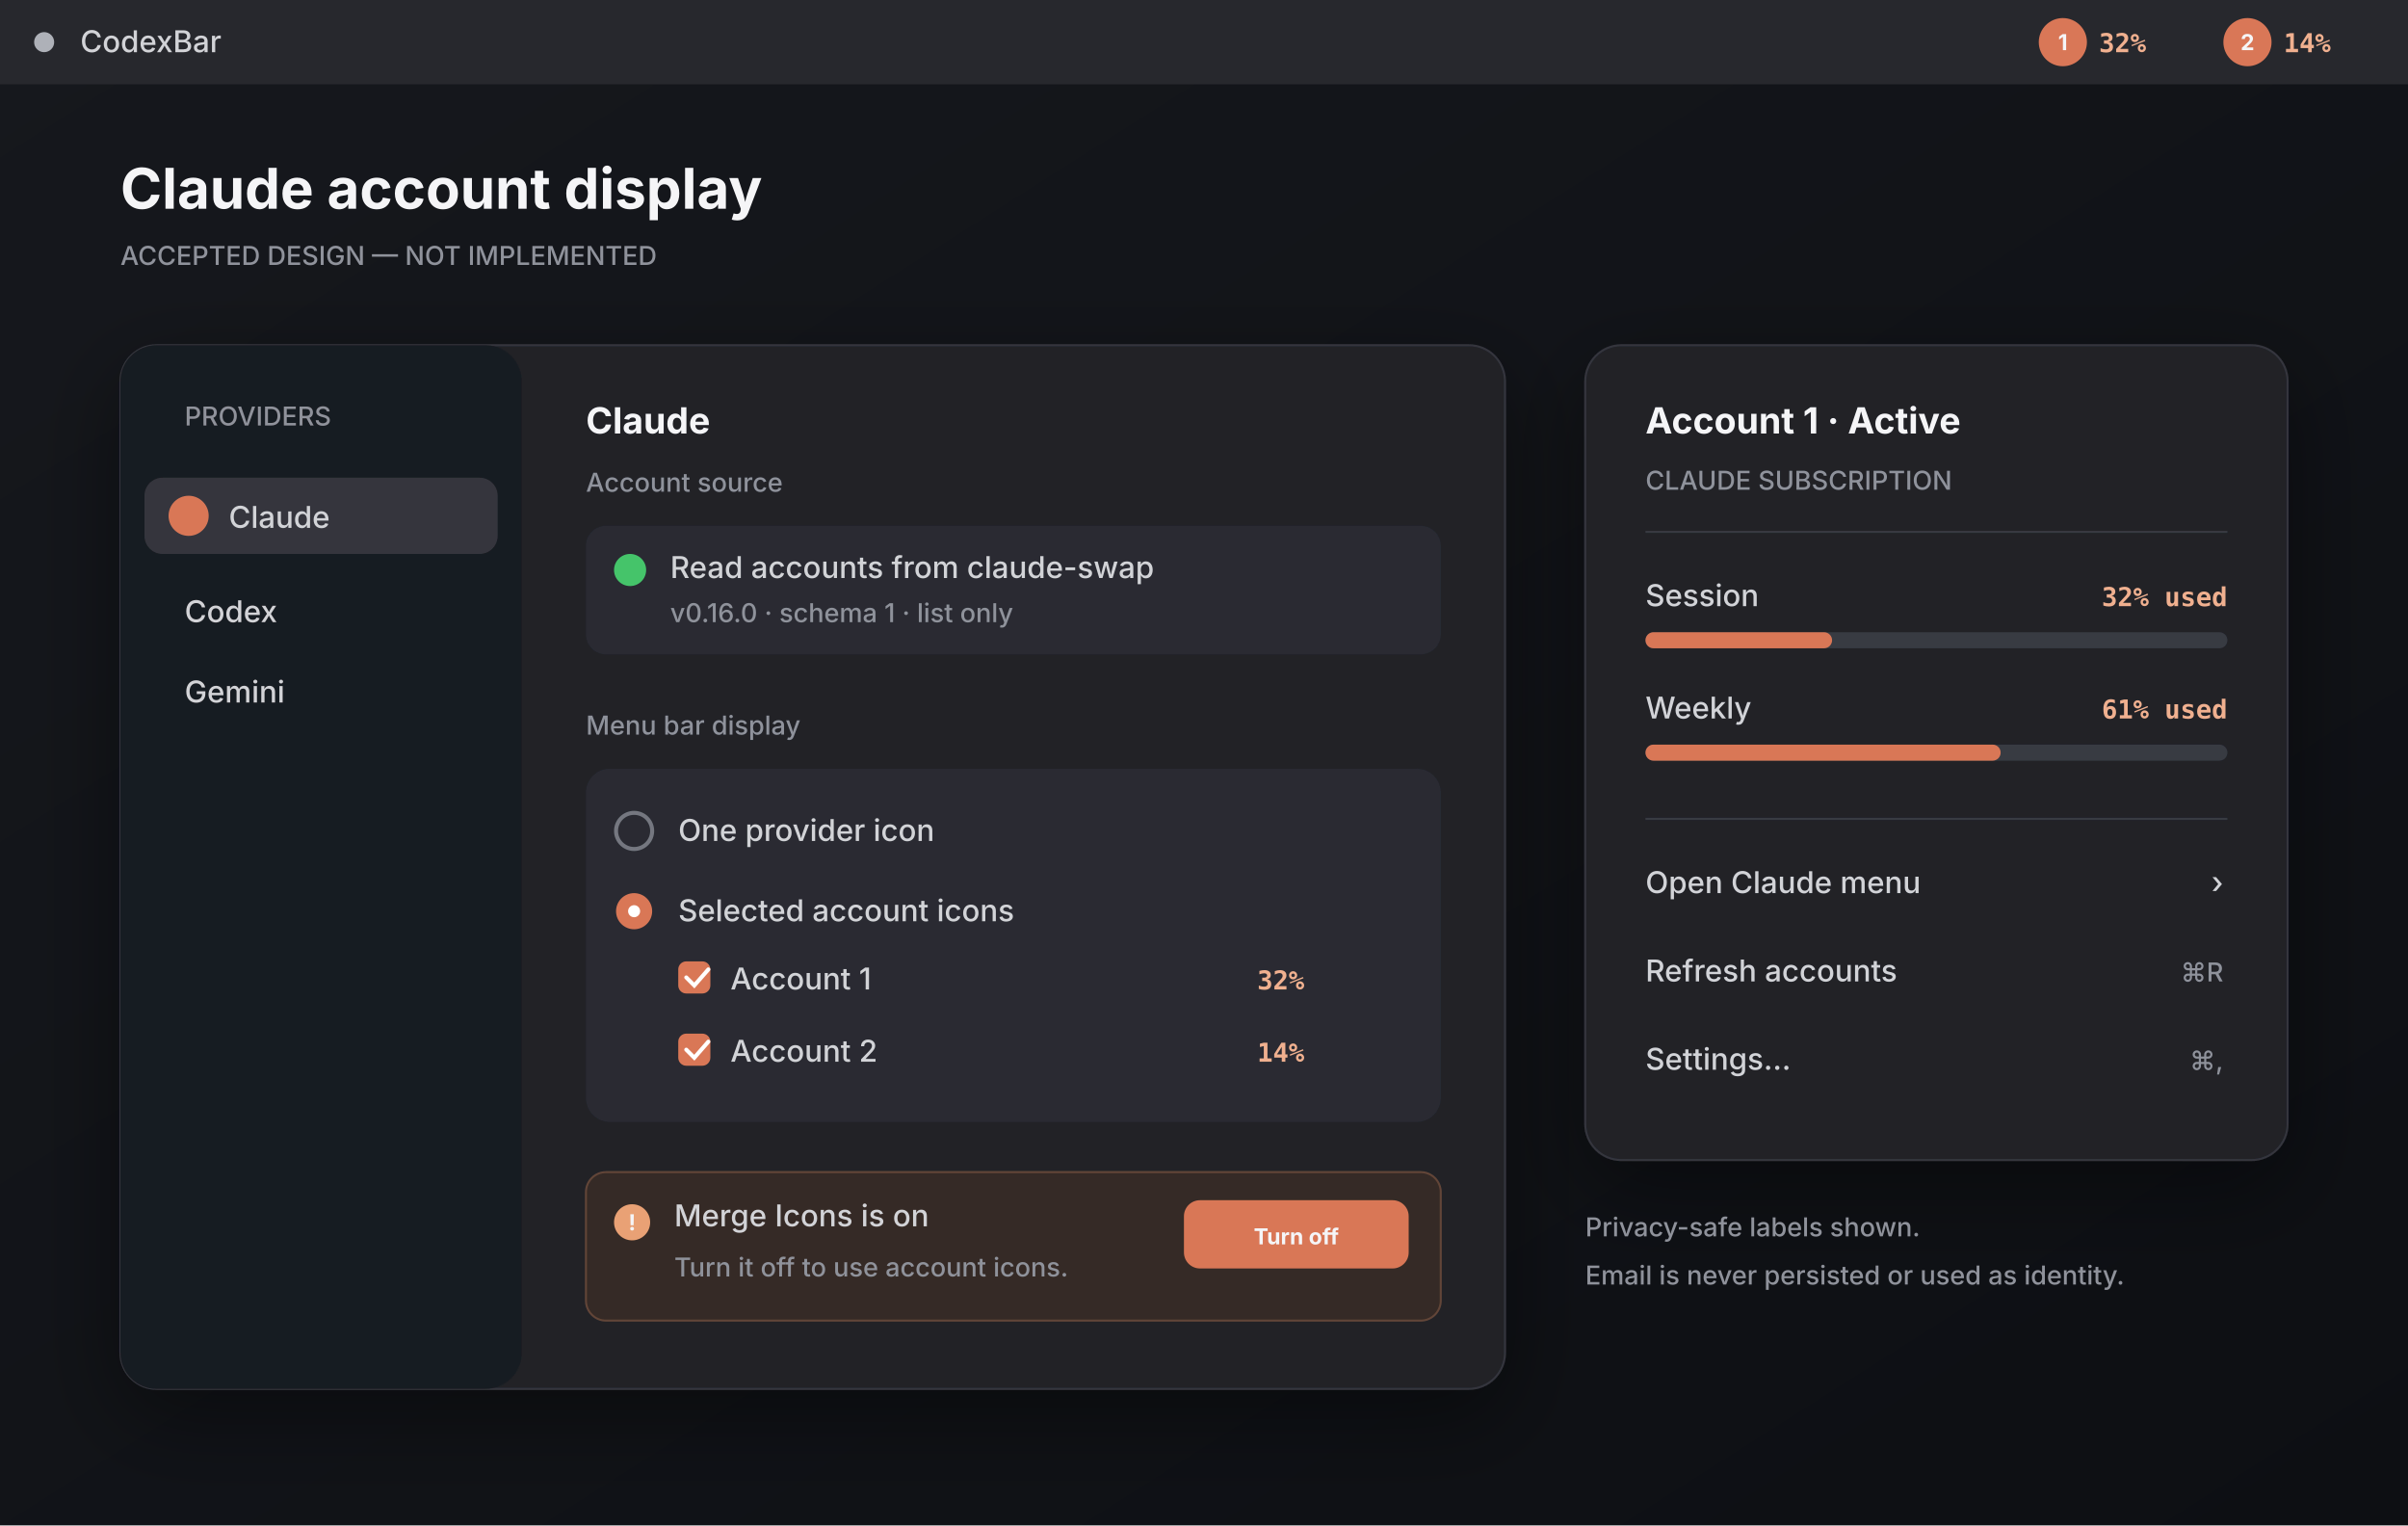
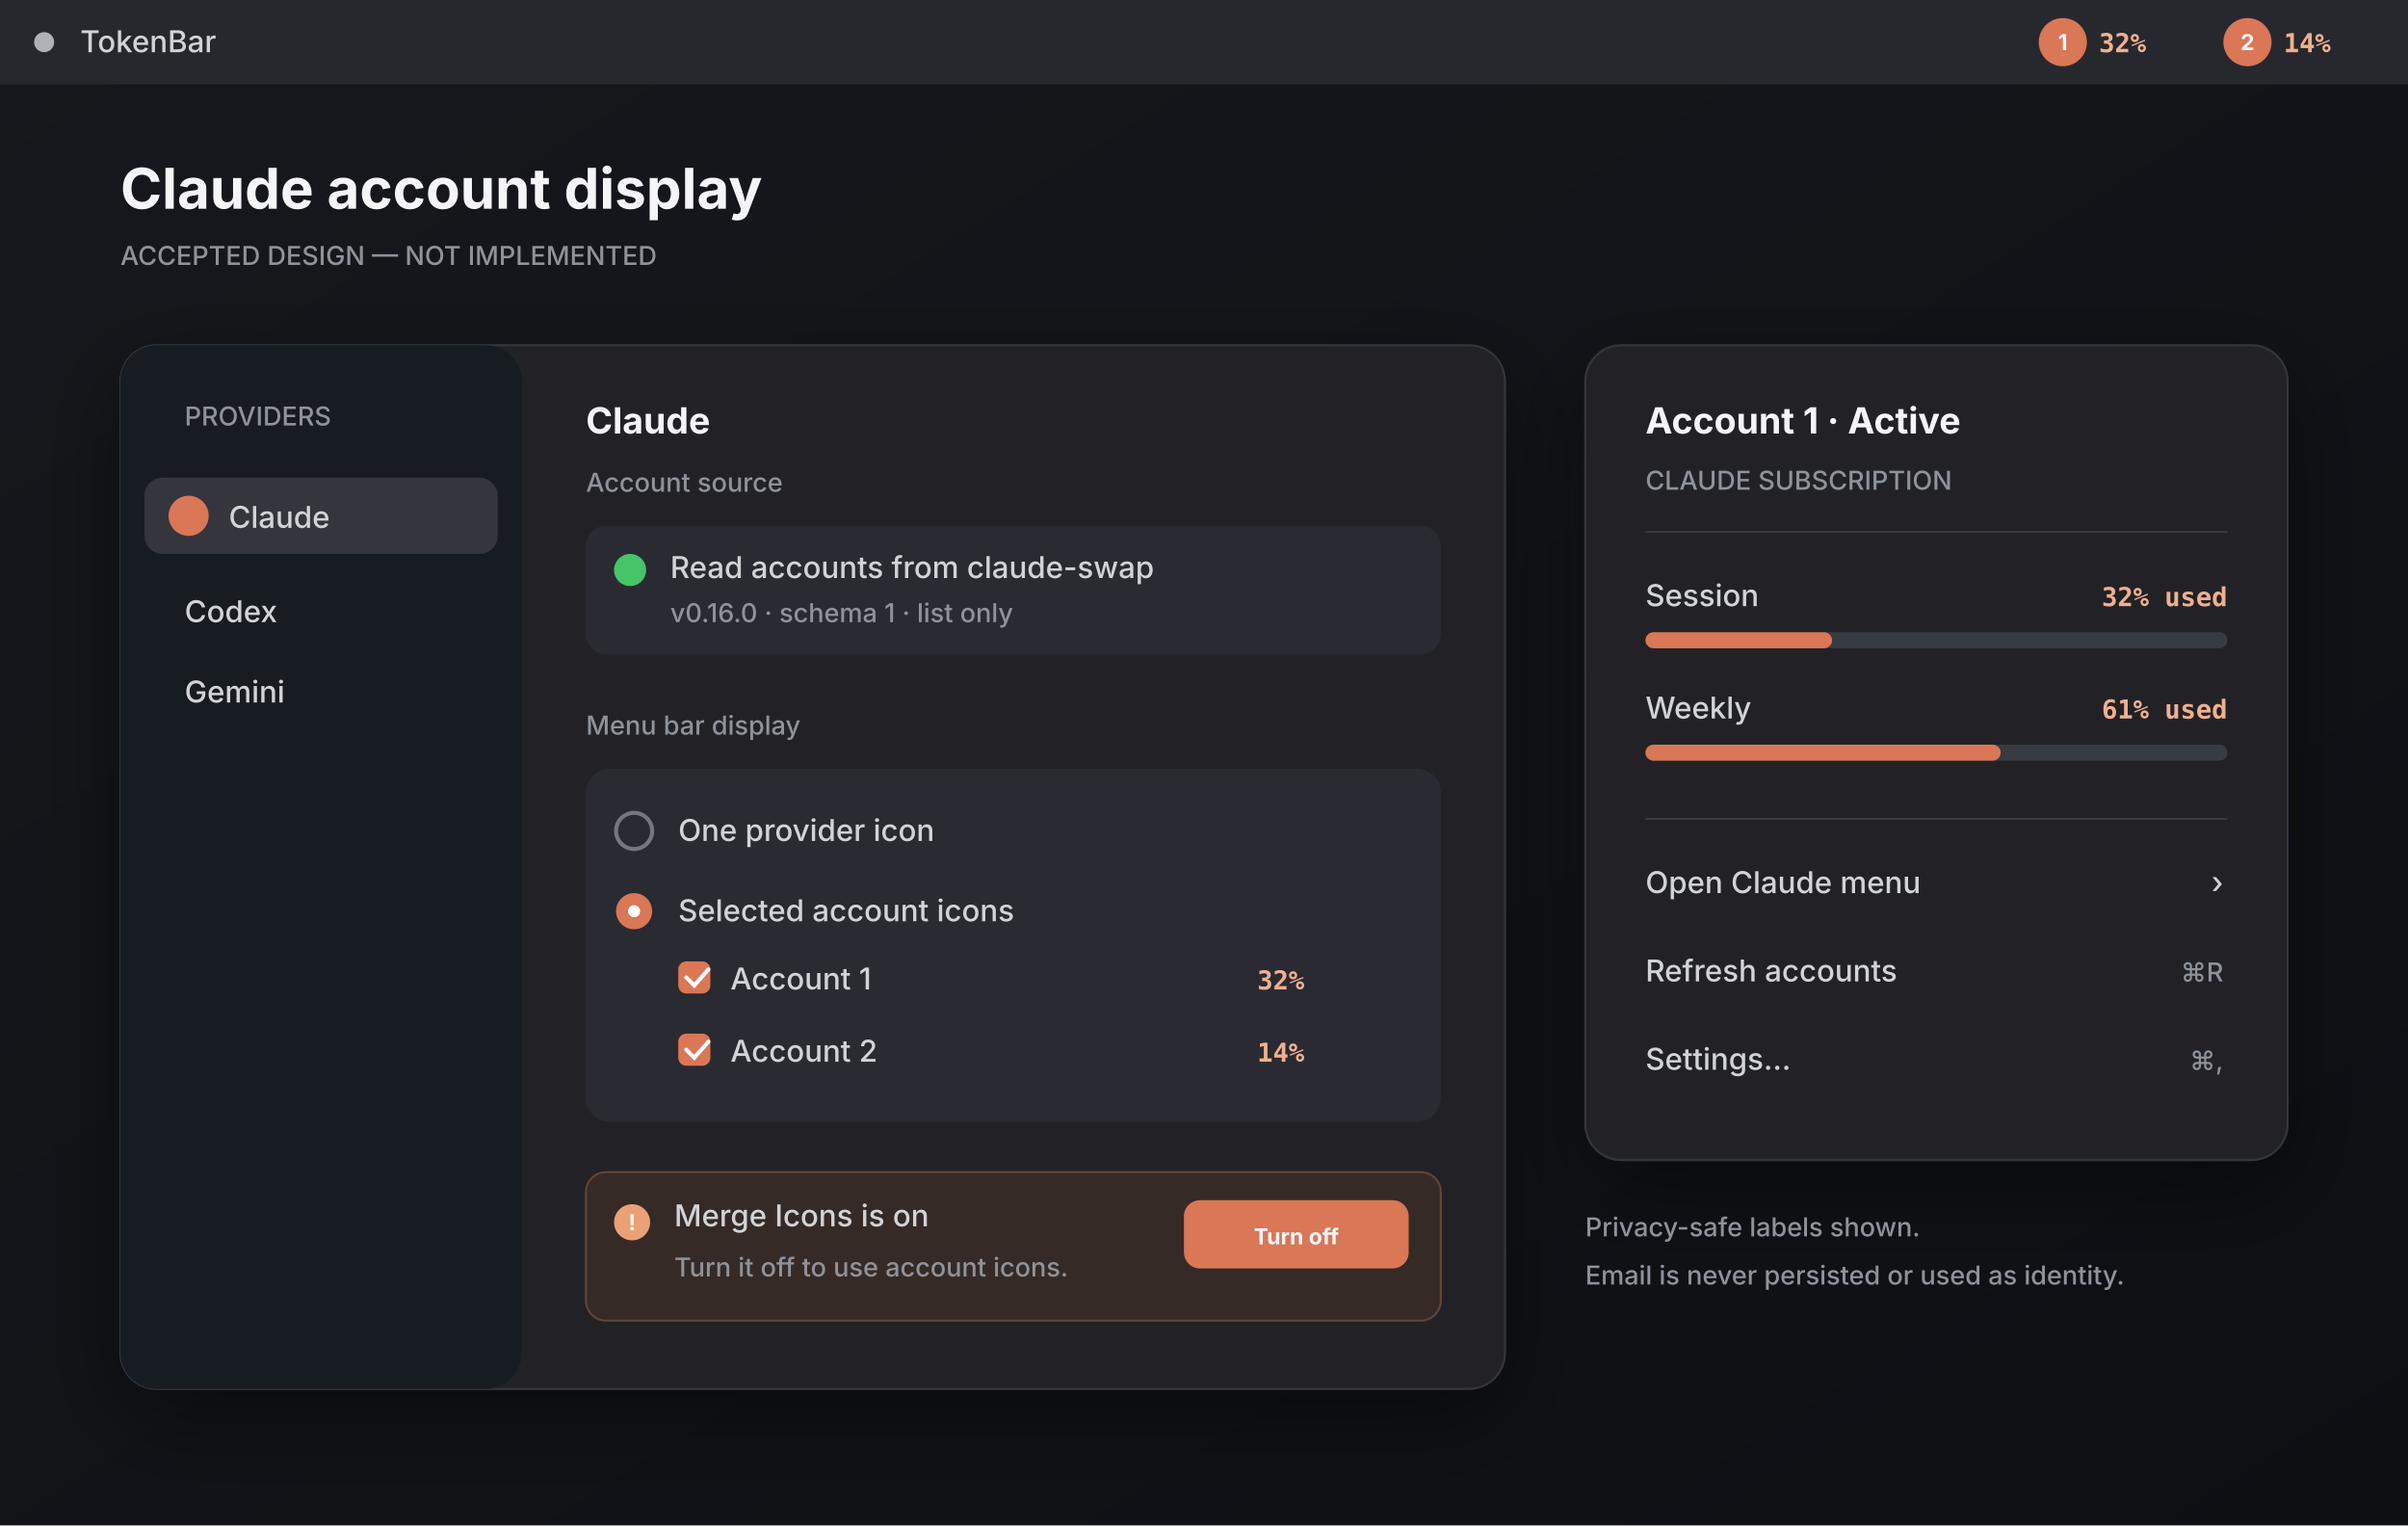
<svg xmlns="http://www.w3.org/2000/svg" width="1200" height="760" viewBox="0 0 1200 760">
  <defs>
    <linearGradient id="bg" x1="0" y1="0" x2="1" y2="1">
      <stop offset="0" stop-color="#16181d" />
      <stop offset="1" stop-color="#0d0f13" />
    </linearGradient>
    <filter id="shadow" x="-20%" y="-20%" width="140%" height="140%">
      <feDropShadow dx="0" dy="14" stdDeviation="22" flood-color="#000" flood-opacity=".42" />
    </filter>
    <style>
      .title { font: 700 28px -apple-system, BlinkMacSystemFont, "Segoe UI", sans-serif; fill: #f5f5f7; }
      .h2 { font: 650 18px -apple-system, BlinkMacSystemFont, "Segoe UI", sans-serif; fill: #f5f5f7; }
      .body { font: 500 15px -apple-system, BlinkMacSystemFont, "Segoe UI", sans-serif; fill: #d2d3d7; }
      .muted { font: 500 13px -apple-system, BlinkMacSystemFont, "Segoe UI", sans-serif; fill: #8f929b; }
      .small { font: 650 11px -apple-system, BlinkMacSystemFont, "Segoe UI", sans-serif; fill: #f5f5f7; }
      .pct { font: 650 13px ui-monospace, SFMono-Regular, Menlo, monospace; fill: #f0b08f; }
    </style>
  </defs>
  <rect width="1200" height="760" fill="url(#bg)" />
  <rect x="0" y="0" width="1200" height="42" fill="#27282d" />
  <circle cx="22" cy="21" r="5" fill="#aeb1b8" />
-   <text x="40" y="26" class="body">CodexBar</text>
+   <text x="40" y="26" class="body">TokenBar</text>
  <g transform="translate(1010 8)">
    <g>
      <circle cx="18" cy="13" r="12" fill="#d97757" />
      <text x="18" y="17" text-anchor="middle" class="small">1</text>
      <text x="36" y="18" class="pct">32%</text>
    </g>
    <g transform="translate(92 0)">
      <circle cx="18" cy="13" r="12" fill="#d97757" />
      <text x="18" y="17" text-anchor="middle" class="small">2</text>
      <text x="36" y="18" class="pct">14%</text>
    </g>
  </g>
  <text x="60" y="104" class="title">Claude account display</text>
  <text x="60" y="132" class="muted">ACCEPTED DESIGN — NOT IMPLEMENTED</text>
  <g filter="url(#shadow)">
    <rect x="60" y="172" width="690" height="520" rx="18" fill="#202228" stroke="#34363e" />
    <rect x="60" y="172" width="200" height="520" rx="18" fill="#191b20" />
    <rect x="72" y="238" width="176" height="38" rx="9" fill="#34363e" />
    <text x="92" y="212" class="muted">PROVIDERS</text>
    <circle cx="94" cy="257" r="10" fill="#d97757" />
    <text x="114" y="263" class="body">Claude</text>
    <text x="92" y="310" class="body" fill="#a7a9b0">Codex</text>
    <text x="92" y="350" class="body" fill="#a7a9b0">Gemini</text>
    <text x="292" y="216" class="h2">Claude</text>
    <text x="292" y="245" class="muted">Account source</text>
    <rect x="292" y="262" width="426" height="64" rx="10" fill="#292b32" />
    <circle cx="314" cy="284" r="8" fill="#45c46b" />
    <text x="334" y="288" class="body">Read accounts from claude-swap</text>
    <text x="334" y="310" class="muted">v0.16.0 · schema 1 · list only</text>
    <text x="292" y="366" class="muted">Menu bar display</text>
    <rect x="292" y="383" width="426" height="176" rx="12" fill="#292b32" />
    <circle cx="316" cy="414" r="9" fill="none" stroke="#747780" stroke-width="2" />
    <text x="338" y="419" class="body">One provider icon</text>
    <circle cx="316" cy="454" r="9" fill="#d97757" />
    <circle cx="316" cy="454" r="3" fill="#fff" />
    <text x="338" y="459" class="body">Selected account icons</text>
    <rect x="338" y="479" width="16" height="16" rx="4" fill="#d97757" />
    <path d="M342 487l4 4 7-8" fill="none" stroke="#fff" stroke-width="2" stroke-linecap="round" />
    <text x="364" y="493" class="body">Account 1</text>
    <text x="650" y="493" text-anchor="end" class="pct">32%</text>
    <rect x="338" y="515" width="16" height="16" rx="4" fill="#d97757" />
    <path d="M342 523l4 4 7-8" fill="none" stroke="#fff" stroke-width="2" stroke-linecap="round" />
    <text x="364" y="529" class="body">Account 2</text>
    <text x="650" y="529" text-anchor="end" class="pct">14%</text>
    <rect x="292" y="584" width="426" height="74" rx="10" fill="#362a25" stroke="#624537" />
    <circle cx="315" cy="609" r="9" fill="#e9a174" />
    <text x="315" y="613" text-anchor="middle" class="small">!</text>
    <text x="336" y="611" class="body">Merge Icons is on</text>
    <text x="336" y="636" class="muted">Turn it off to use account icons.</text>
    <rect x="590" y="598" width="112" height="34" rx="8" fill="#d97757" />
    <text x="646" y="620" text-anchor="middle" class="small">Turn off</text>
  </g>
  <g filter="url(#shadow)">
    <rect x="790" y="172" width="350" height="406" rx="18" fill="#202228" stroke="#34363e" />
    <text x="820" y="216" class="h2">Account 1 · Active</text>
    <text x="820" y="244" class="muted">CLAUDE SUBSCRIPTION</text>
    <line x1="820" y1="265" x2="1110" y2="265" stroke="#383a42" />
    <text x="820" y="302" class="body">Session</text>
    <text x="1110" y="302" text-anchor="end" class="pct">32% used</text>
    <rect x="820" y="315" width="290" height="8" rx="4" fill="#383a42" />
    <rect x="820" y="315" width="93" height="8" rx="4" fill="#d97757" />
    <text x="820" y="358" class="body">Weekly</text>
    <text x="1110" y="358" text-anchor="end" class="pct">61% used</text>
    <rect x="820" y="371" width="290" height="8" rx="4" fill="#383a42" />
    <rect x="820" y="371" width="177" height="8" rx="4" fill="#d97757" />
    <line x1="820" y1="408" x2="1110" y2="408" stroke="#383a42" />
    <text x="820" y="445" class="body">Open Claude menu</text>
    <text x="1108" y="445" text-anchor="end" class="body">›</text>
    <text x="820" y="489" class="body">Refresh accounts</text>
    <text x="1108" y="489" text-anchor="end" class="muted">⌘R</text>
    <text x="820" y="533" class="body">Settings…</text>
    <text x="1108" y="533" text-anchor="end" class="muted">⌘,</text>
  </g>
  <text x="790" y="616" class="muted">Privacy-safe labels shown.</text>
  <text x="790" y="640" class="muted">Email is never persisted or used as identity.</text>
</svg>
